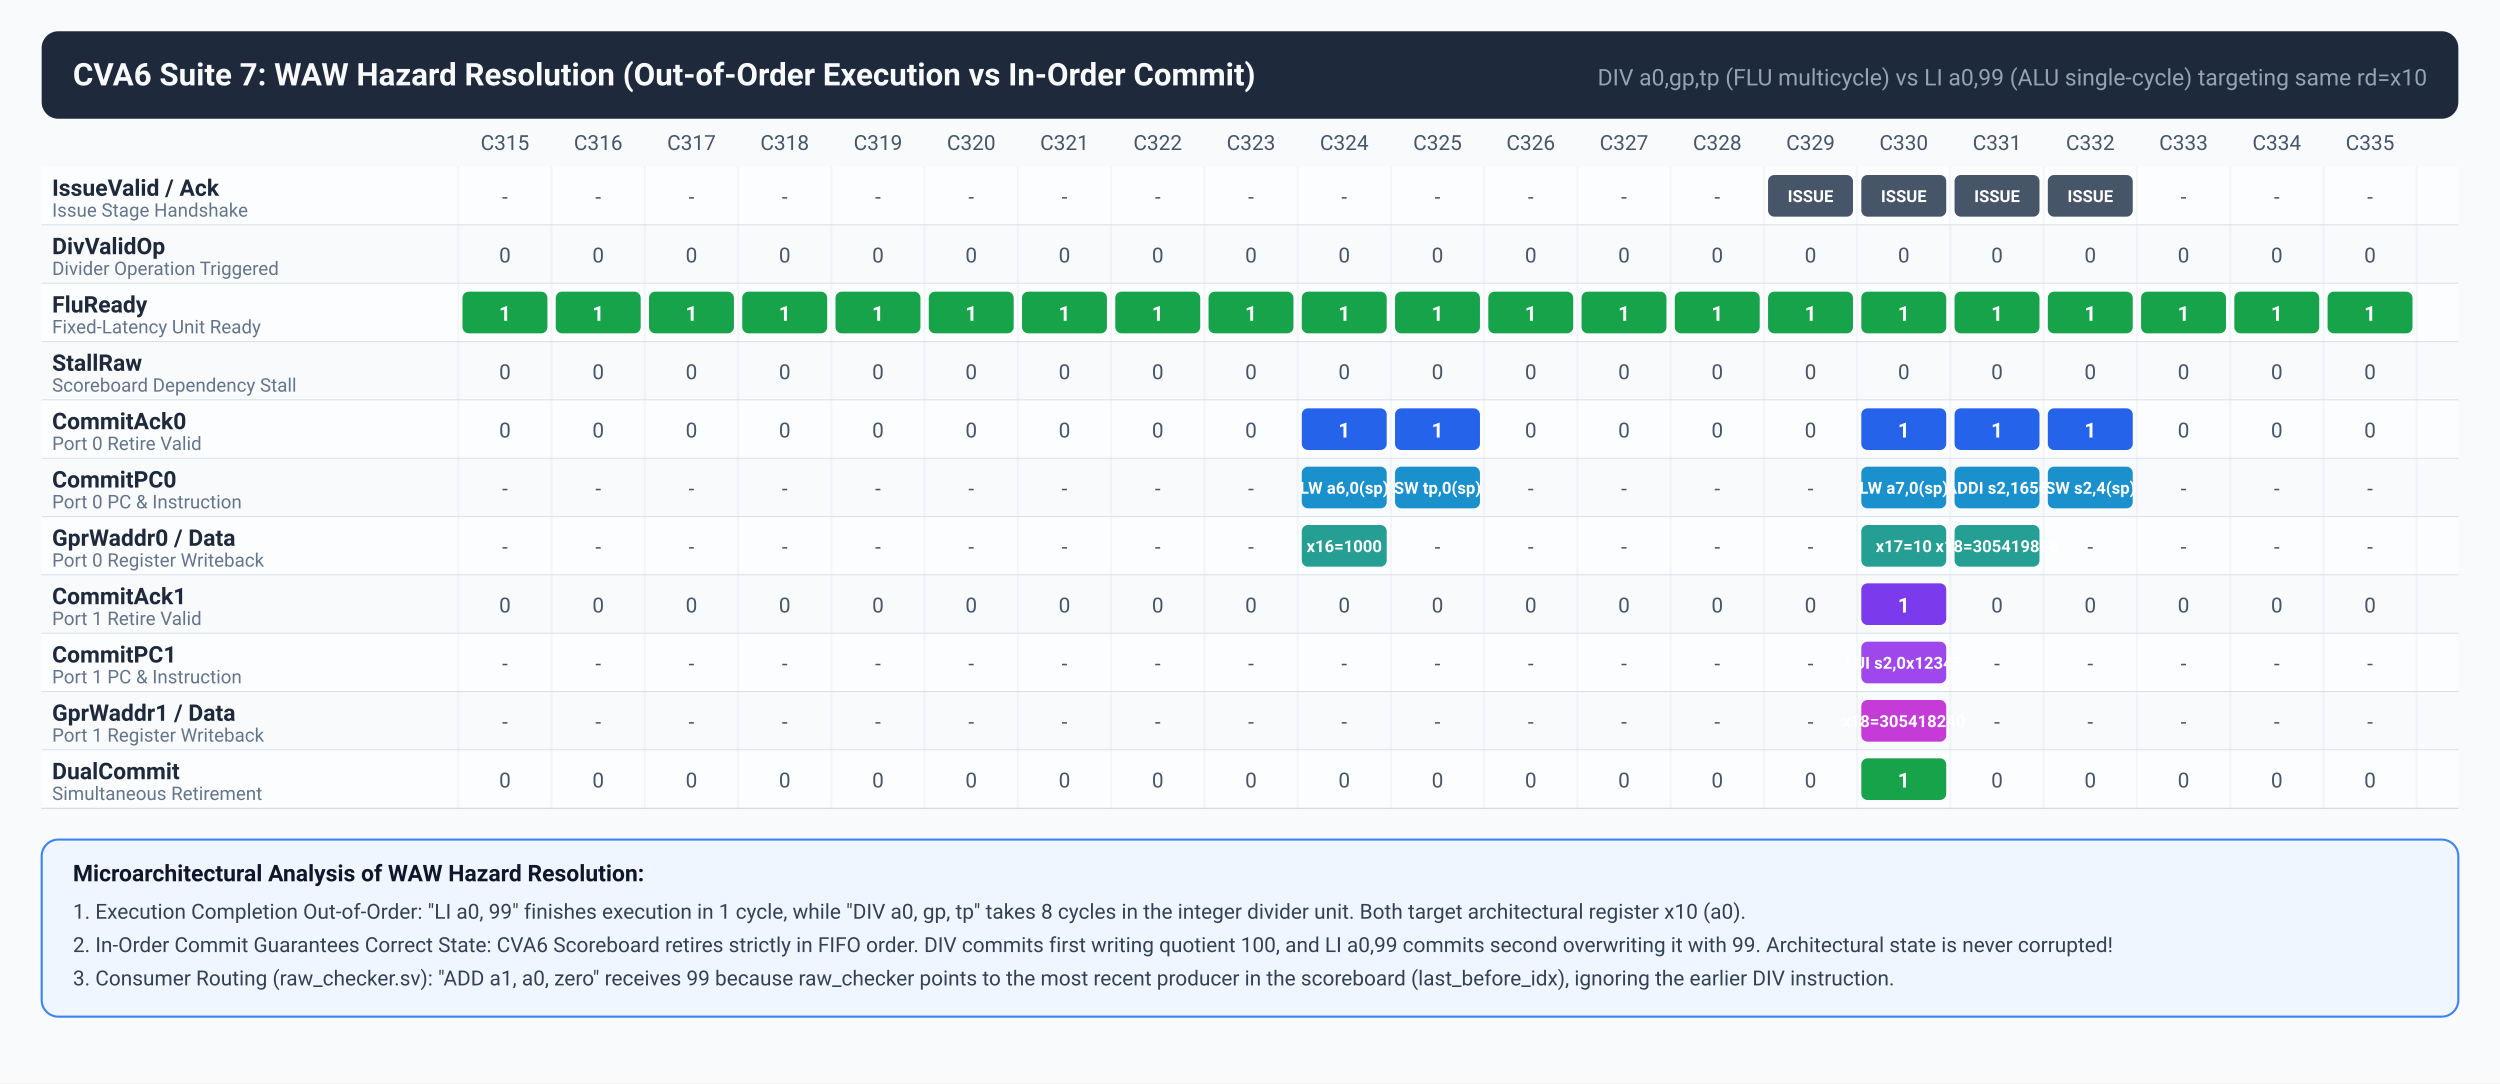
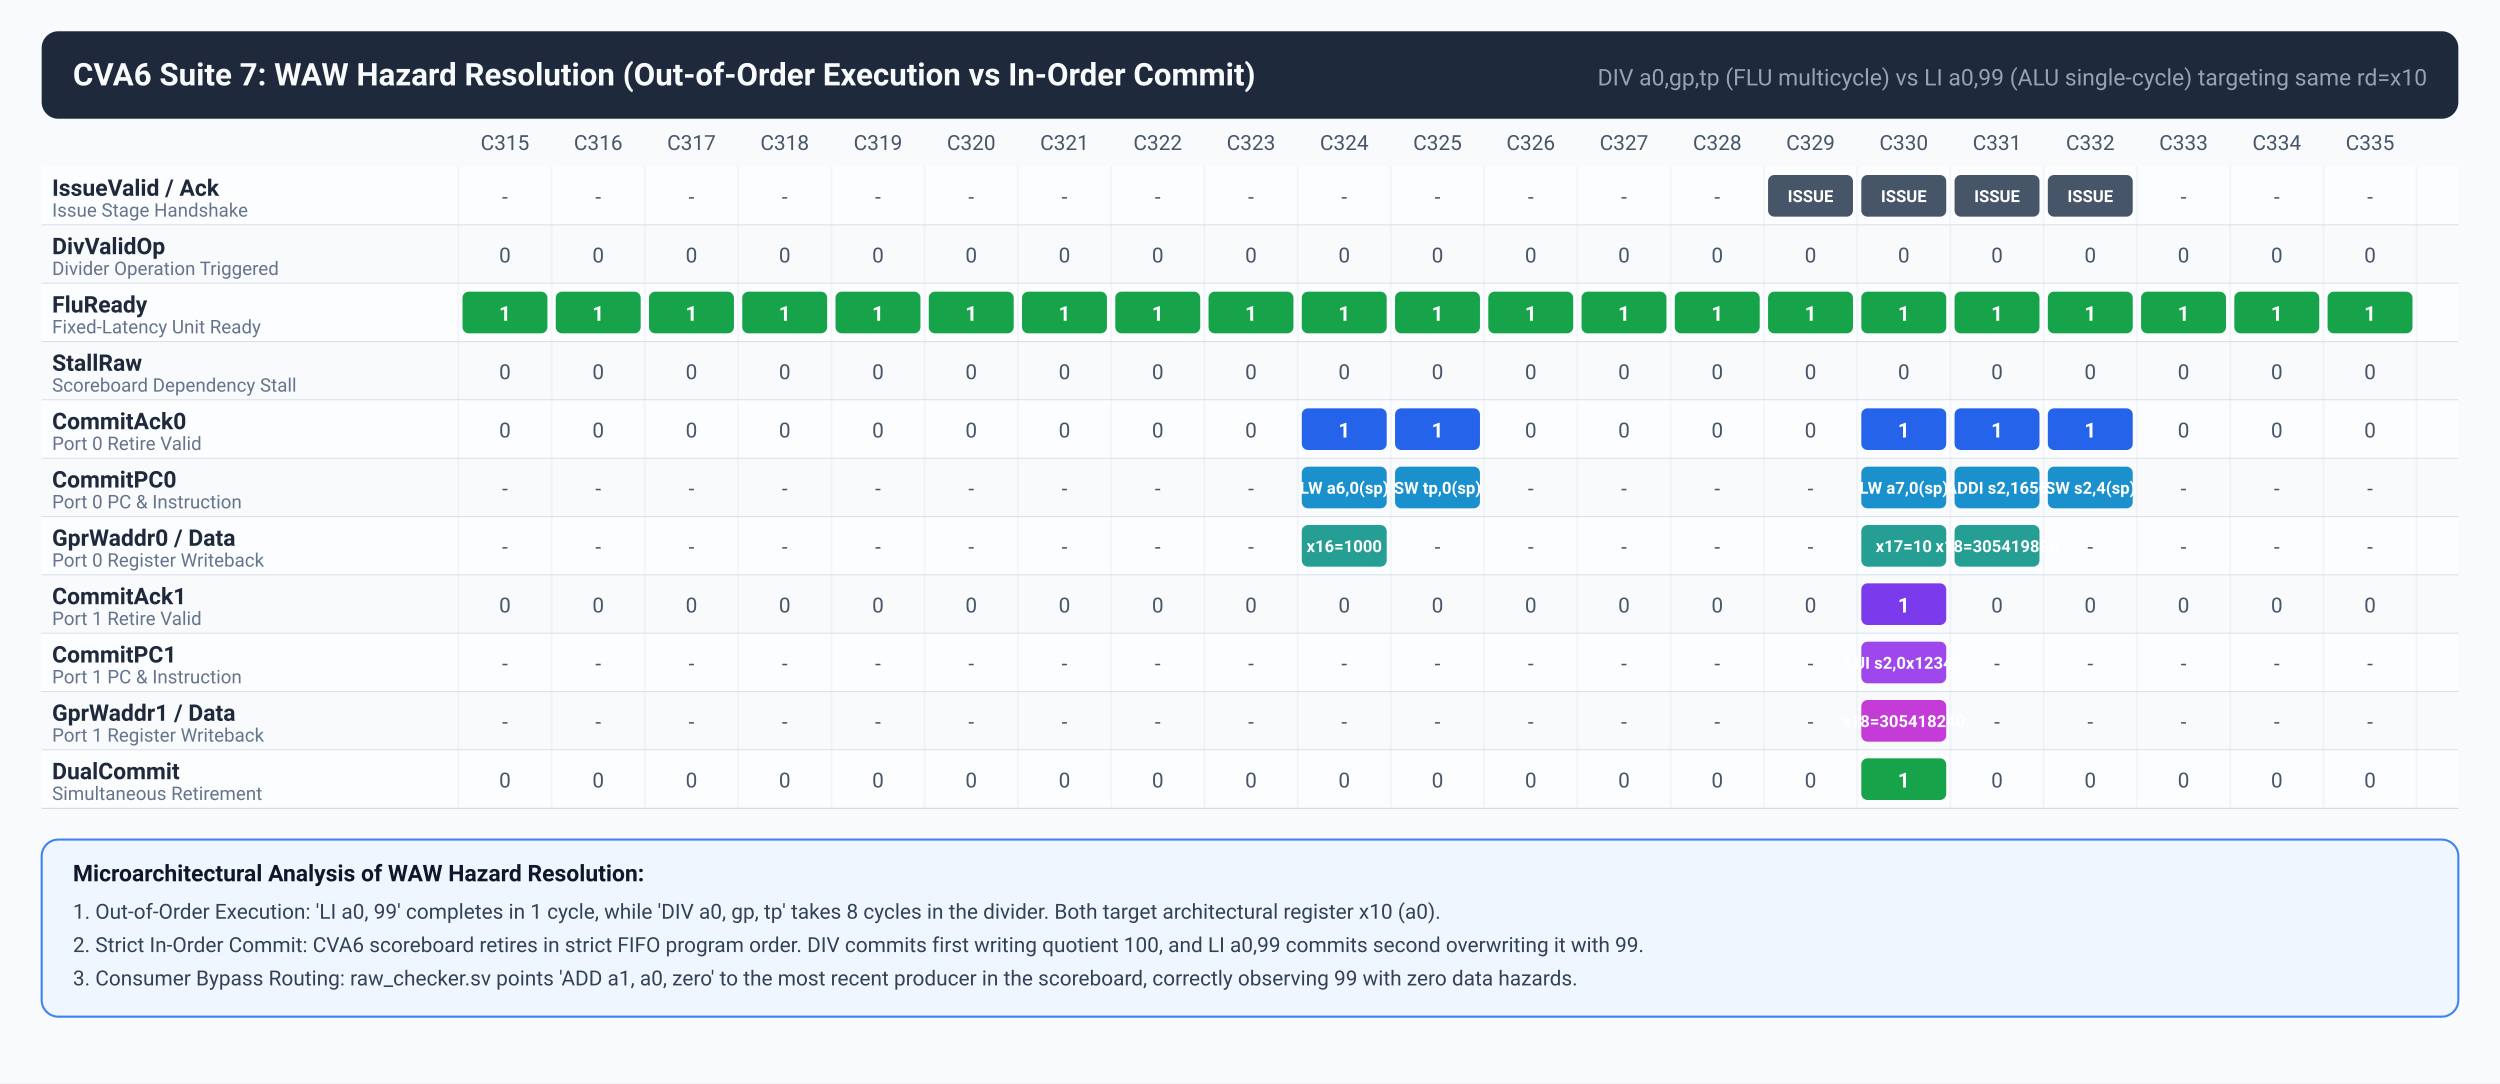
<svg xmlns="http://www.w3.org/2000/svg" width="1200" height="520" viewBox="0 0 1200 520">
  <defs>
    <style type="text/css">
    text { font-family: -apple-system, BlinkMacSystemFont, 'Segoe UI', Roboto, Helvetica, Arial, sans-serif; }
    .sig-lbl { font-size: 11px; font-weight: 600; fill: #1e293b; }
    .sig-sub { font-size: 9px; fill: #64748b; }
    .cyc-lbl { font-size: 10px; fill: #475569; text-anchor: middle; }
    .box-lbl { font-size: 10px; font-weight: 600; text-anchor: middle; }
    .ann-title { font-size: 11px; font-weight: 700; fill: #0f172a; }
    .ann-body { font-size: 10px; fill: #334155; }
  </style>
  </defs>
  <rect width="1200" height="520" fill="#f8fafc" />
  <rect x="20" y="15" width="1160" height="42" rx="8" fill="#1e293b" />
  <text x="35" y="41" fill="#f8fafc" font-size="15" font-weight="700">CVA6 Suite 7: WAW Hazard Resolution (Out-of-Order Execution vs In-Order Commit)</text>
  <text x="1165" y="41" fill="#94a3b8" font-size="11" text-anchor="end">DIV a0,gp,tp (FLU multicycle) vs LI a0,99 (ALU single-cycle) targeting same rd=x10</text>
  <text x="242.381" y="72" class="cyc-lbl">C315</text>
  <line x1="220.0" y1="80" x2="220.0" y2="388" stroke="#e2e8f0" />
  <text x="287.143" y="72" class="cyc-lbl">C316</text>
  <line x1="264.762" y1="80" x2="264.762" y2="388" stroke="#e2e8f0" />
  <text x="331.905" y="72" class="cyc-lbl">C317</text>
  <line x1="309.524" y1="80" x2="309.524" y2="388" stroke="#e2e8f0" />
  <text x="376.667" y="72" class="cyc-lbl">C318</text>
  <line x1="354.286" y1="80" x2="354.286" y2="388" stroke="#e2e8f0" />
  <text x="421.429" y="72" class="cyc-lbl">C319</text>
  <line x1="399.048" y1="80" x2="399.048" y2="388" stroke="#e2e8f0" />
  <text x="466.19" y="72" class="cyc-lbl">C320</text>
  <line x1="443.81" y1="80" x2="443.81" y2="388" stroke="#e2e8f0" />
  <text x="510.952" y="72" class="cyc-lbl">C321</text>
  <line x1="488.571" y1="80" x2="488.571" y2="388" stroke="#e2e8f0" />
  <text x="555.714" y="72" class="cyc-lbl">C322</text>
  <line x1="533.333" y1="80" x2="533.333" y2="388" stroke="#e2e8f0" />
  <text x="600.476" y="72" class="cyc-lbl">C323</text>
  <line x1="578.095" y1="80" x2="578.095" y2="388" stroke="#e2e8f0" />
  <text x="645.238" y="72" class="cyc-lbl">C324</text>
  <line x1="622.857" y1="80" x2="622.857" y2="388" stroke="#e2e8f0" />
  <text x="690.0" y="72" class="cyc-lbl">C325</text>
  <line x1="667.619" y1="80" x2="667.619" y2="388" stroke="#e2e8f0" />
  <text x="734.762" y="72" class="cyc-lbl">C326</text>
  <line x1="712.381" y1="80" x2="712.381" y2="388" stroke="#e2e8f0" />
  <text x="779.524" y="72" class="cyc-lbl">C327</text>
  <line x1="757.143" y1="80" x2="757.143" y2="388" stroke="#e2e8f0" />
  <text x="824.286" y="72" class="cyc-lbl">C328</text>
  <line x1="801.905" y1="80" x2="801.905" y2="388" stroke="#e2e8f0" />
  <text x="869.048" y="72" class="cyc-lbl">C329</text>
  <line x1="846.667" y1="80" x2="846.667" y2="388" stroke="#e2e8f0" />
  <text x="913.81" y="72" class="cyc-lbl">C330</text>
  <line x1="891.429" y1="80" x2="891.429" y2="388" stroke="#e2e8f0" />
  <text x="958.571" y="72" class="cyc-lbl">C331</text>
  <line x1="936.19" y1="80" x2="936.19" y2="388" stroke="#e2e8f0" />
  <text x="1003.333" y="72" class="cyc-lbl">C332</text>
  <line x1="980.952" y1="80" x2="980.952" y2="388" stroke="#e2e8f0" />
  <text x="1048.095" y="72" class="cyc-lbl">C333</text>
  <line x1="1025.714" y1="80" x2="1025.714" y2="388" stroke="#e2e8f0" />
  <text x="1092.857" y="72" class="cyc-lbl">C334</text>
  <line x1="1070.476" y1="80" x2="1070.476" y2="388" stroke="#e2e8f0" />
  <text x="1137.619" y="72" class="cyc-lbl">C335</text>
  <line x1="1115.238" y1="80" x2="1115.238" y2="388" stroke="#e2e8f0" />
  <line x1="1160.0" y1="80" x2="1160.0" y2="388" stroke="#e2e8f0" />
  <rect x="20" y="80" width="1160" height="28" fill="#ffffff" opacity="0.6" />
  <line x1="20" y1="108" x2="1180" y2="108" stroke="#cbd5e1" stroke-width="0.5" />
  <text x="25" y="94" class="sig-lbl">IssueValid / Ack</text>
  <text x="25" y="104" class="sig-sub">Issue Stage Handshake</text>
  <text x="242.381" y="98" class="cyc-lbl" fill="#94a3b8">-</text>
  <text x="287.143" y="98" class="cyc-lbl" fill="#94a3b8">-</text>
  <text x="331.905" y="98" class="cyc-lbl" fill="#94a3b8">-</text>
  <text x="376.667" y="98" class="cyc-lbl" fill="#94a3b8">-</text>
  <text x="421.429" y="98" class="cyc-lbl" fill="#94a3b8">-</text>
  <text x="466.19" y="98" class="cyc-lbl" fill="#94a3b8">-</text>
  <text x="510.952" y="98" class="cyc-lbl" fill="#94a3b8">-</text>
  <text x="555.714" y="98" class="cyc-lbl" fill="#94a3b8">-</text>
  <text x="600.476" y="98" class="cyc-lbl" fill="#94a3b8">-</text>
  <text x="645.238" y="98" class="cyc-lbl" fill="#94a3b8">-</text>
  <text x="690.0" y="98" class="cyc-lbl" fill="#94a3b8">-</text>
  <text x="734.762" y="98" class="cyc-lbl" fill="#94a3b8">-</text>
  <text x="779.524" y="98" class="cyc-lbl" fill="#94a3b8">-</text>
  <text x="824.286" y="98" class="cyc-lbl" fill="#94a3b8">-</text>
  <rect x="848.667" y="84" width="40.762" height="20" rx="3" fill="#475569" />
  <text x="869.048" y="97" font-size="8" font-weight="700" fill="#ffffff" text-anchor="middle">ISSUE</text>
  <rect x="893.429" y="84" width="40.762" height="20" rx="3" fill="#475569" />
  <text x="913.81" y="97" font-size="8" font-weight="700" fill="#ffffff" text-anchor="middle">ISSUE</text>
  <rect x="938.19" y="84" width="40.762" height="20" rx="3" fill="#475569" />
  <text x="958.571" y="97" font-size="8" font-weight="700" fill="#ffffff" text-anchor="middle">ISSUE</text>
  <rect x="982.952" y="84" width="40.762" height="20" rx="3" fill="#475569" />
  <text x="1003.333" y="97" font-size="8" font-weight="700" fill="#ffffff" text-anchor="middle">ISSUE</text>
  <text x="1048.095" y="98" class="cyc-lbl" fill="#94a3b8">-</text>
  <text x="1092.857" y="98" class="cyc-lbl" fill="#94a3b8">-</text>
  <text x="1137.619" y="98" class="cyc-lbl" fill="#94a3b8">-</text>
  <rect x="20" y="108" width="1160" height="28" fill="#f8fafc" opacity="0.6" />
  <line x1="20" y1="136" x2="1180" y2="136" stroke="#cbd5e1" stroke-width="0.5" />
  <text x="25" y="122" class="sig-lbl">DivValidOp</text>
  <text x="25" y="132" class="sig-sub">Divider Operation Triggered</text>
  <text x="242.381" y="126" class="cyc-lbl" fill="#94a3b8">0</text>
  <text x="287.143" y="126" class="cyc-lbl" fill="#94a3b8">0</text>
  <text x="331.905" y="126" class="cyc-lbl" fill="#94a3b8">0</text>
  <text x="376.667" y="126" class="cyc-lbl" fill="#94a3b8">0</text>
  <text x="421.429" y="126" class="cyc-lbl" fill="#94a3b8">0</text>
  <text x="466.19" y="126" class="cyc-lbl" fill="#94a3b8">0</text>
  <text x="510.952" y="126" class="cyc-lbl" fill="#94a3b8">0</text>
  <text x="555.714" y="126" class="cyc-lbl" fill="#94a3b8">0</text>
  <text x="600.476" y="126" class="cyc-lbl" fill="#94a3b8">0</text>
  <text x="645.238" y="126" class="cyc-lbl" fill="#94a3b8">0</text>
  <text x="690.0" y="126" class="cyc-lbl" fill="#94a3b8">0</text>
  <text x="734.762" y="126" class="cyc-lbl" fill="#94a3b8">0</text>
  <text x="779.524" y="126" class="cyc-lbl" fill="#94a3b8">0</text>
  <text x="824.286" y="126" class="cyc-lbl" fill="#94a3b8">0</text>
  <text x="869.048" y="126" class="cyc-lbl" fill="#94a3b8">0</text>
  <text x="913.81" y="126" class="cyc-lbl" fill="#94a3b8">0</text>
  <text x="958.571" y="126" class="cyc-lbl" fill="#94a3b8">0</text>
  <text x="1003.333" y="126" class="cyc-lbl" fill="#94a3b8">0</text>
  <text x="1048.095" y="126" class="cyc-lbl" fill="#94a3b8">0</text>
  <text x="1092.857" y="126" class="cyc-lbl" fill="#94a3b8">0</text>
  <text x="1137.619" y="126" class="cyc-lbl" fill="#94a3b8">0</text>
  <rect x="20" y="136" width="1160" height="28" fill="#ffffff" opacity="0.6" />
  <line x1="20" y1="164" x2="1180" y2="164" stroke="#cbd5e1" stroke-width="0.5" />
  <text x="25" y="150" class="sig-lbl">FluReady</text>
  <text x="25" y="160" class="sig-sub">Fixed-Latency Unit Ready</text>
  <rect x="222.0" y="140" width="40.762" height="20" rx="3" fill="#16a34a" />
  <text x="242.381" y="154" class="box-lbl" fill="#ffffff">1</text>
  <rect x="266.762" y="140" width="40.762" height="20" rx="3" fill="#16a34a" />
  <text x="287.143" y="154" class="box-lbl" fill="#ffffff">1</text>
  <rect x="311.524" y="140" width="40.762" height="20" rx="3" fill="#16a34a" />
  <text x="331.905" y="154" class="box-lbl" fill="#ffffff">1</text>
  <rect x="356.286" y="140" width="40.762" height="20" rx="3" fill="#16a34a" />
  <text x="376.667" y="154" class="box-lbl" fill="#ffffff">1</text>
  <rect x="401.048" y="140" width="40.762" height="20" rx="3" fill="#16a34a" />
  <text x="421.429" y="154" class="box-lbl" fill="#ffffff">1</text>
  <rect x="445.81" y="140" width="40.762" height="20" rx="3" fill="#16a34a" />
  <text x="466.19" y="154" class="box-lbl" fill="#ffffff">1</text>
  <rect x="490.571" y="140" width="40.762" height="20" rx="3" fill="#16a34a" />
  <text x="510.952" y="154" class="box-lbl" fill="#ffffff">1</text>
  <rect x="535.333" y="140" width="40.762" height="20" rx="3" fill="#16a34a" />
  <text x="555.714" y="154" class="box-lbl" fill="#ffffff">1</text>
  <rect x="580.095" y="140" width="40.762" height="20" rx="3" fill="#16a34a" />
  <text x="600.476" y="154" class="box-lbl" fill="#ffffff">1</text>
  <rect x="624.857" y="140" width="40.762" height="20" rx="3" fill="#16a34a" />
  <text x="645.238" y="154" class="box-lbl" fill="#ffffff">1</text>
  <rect x="669.619" y="140" width="40.762" height="20" rx="3" fill="#16a34a" />
  <text x="690.0" y="154" class="box-lbl" fill="#ffffff">1</text>
  <rect x="714.381" y="140" width="40.762" height="20" rx="3" fill="#16a34a" />
  <text x="734.762" y="154" class="box-lbl" fill="#ffffff">1</text>
  <rect x="759.143" y="140" width="40.762" height="20" rx="3" fill="#16a34a" />
  <text x="779.524" y="154" class="box-lbl" fill="#ffffff">1</text>
  <rect x="803.905" y="140" width="40.762" height="20" rx="3" fill="#16a34a" />
  <text x="824.286" y="154" class="box-lbl" fill="#ffffff">1</text>
  <rect x="848.667" y="140" width="40.762" height="20" rx="3" fill="#16a34a" />
  <text x="869.048" y="154" class="box-lbl" fill="#ffffff">1</text>
  <rect x="893.429" y="140" width="40.762" height="20" rx="3" fill="#16a34a" />
  <text x="913.81" y="154" class="box-lbl" fill="#ffffff">1</text>
  <rect x="938.19" y="140" width="40.762" height="20" rx="3" fill="#16a34a" />
  <text x="958.571" y="154" class="box-lbl" fill="#ffffff">1</text>
  <rect x="982.952" y="140" width="40.762" height="20" rx="3" fill="#16a34a" />
  <text x="1003.333" y="154" class="box-lbl" fill="#ffffff">1</text>
  <rect x="1027.714" y="140" width="40.762" height="20" rx="3" fill="#16a34a" />
  <text x="1048.095" y="154" class="box-lbl" fill="#ffffff">1</text>
  <rect x="1072.476" y="140" width="40.762" height="20" rx="3" fill="#16a34a" />
  <text x="1092.857" y="154" class="box-lbl" fill="#ffffff">1</text>
  <rect x="1117.238" y="140" width="40.762" height="20" rx="3" fill="#16a34a" />
  <text x="1137.619" y="154" class="box-lbl" fill="#ffffff">1</text>
  <rect x="20" y="164" width="1160" height="28" fill="#f8fafc" opacity="0.6" />
  <line x1="20" y1="192" x2="1180" y2="192" stroke="#cbd5e1" stroke-width="0.5" />
  <text x="25" y="178" class="sig-lbl">StallRaw</text>
  <text x="25" y="188" class="sig-sub">Scoreboard Dependency Stall</text>
  <text x="242.381" y="182" class="cyc-lbl" fill="#94a3b8">0</text>
  <text x="287.143" y="182" class="cyc-lbl" fill="#94a3b8">0</text>
  <text x="331.905" y="182" class="cyc-lbl" fill="#94a3b8">0</text>
  <text x="376.667" y="182" class="cyc-lbl" fill="#94a3b8">0</text>
  <text x="421.429" y="182" class="cyc-lbl" fill="#94a3b8">0</text>
  <text x="466.19" y="182" class="cyc-lbl" fill="#94a3b8">0</text>
  <text x="510.952" y="182" class="cyc-lbl" fill="#94a3b8">0</text>
  <text x="555.714" y="182" class="cyc-lbl" fill="#94a3b8">0</text>
  <text x="600.476" y="182" class="cyc-lbl" fill="#94a3b8">0</text>
  <text x="645.238" y="182" class="cyc-lbl" fill="#94a3b8">0</text>
  <text x="690.0" y="182" class="cyc-lbl" fill="#94a3b8">0</text>
  <text x="734.762" y="182" class="cyc-lbl" fill="#94a3b8">0</text>
  <text x="779.524" y="182" class="cyc-lbl" fill="#94a3b8">0</text>
  <text x="824.286" y="182" class="cyc-lbl" fill="#94a3b8">0</text>
  <text x="869.048" y="182" class="cyc-lbl" fill="#94a3b8">0</text>
  <text x="913.81" y="182" class="cyc-lbl" fill="#94a3b8">0</text>
  <text x="958.571" y="182" class="cyc-lbl" fill="#94a3b8">0</text>
  <text x="1003.333" y="182" class="cyc-lbl" fill="#94a3b8">0</text>
  <text x="1048.095" y="182" class="cyc-lbl" fill="#94a3b8">0</text>
  <text x="1092.857" y="182" class="cyc-lbl" fill="#94a3b8">0</text>
  <text x="1137.619" y="182" class="cyc-lbl" fill="#94a3b8">0</text>
  <rect x="20" y="192" width="1160" height="28" fill="#ffffff" opacity="0.6" />
  <line x1="20" y1="220" x2="1180" y2="220" stroke="#cbd5e1" stroke-width="0.5" />
  <text x="25" y="206" class="sig-lbl">CommitAck0</text>
  <text x="25" y="216" class="sig-sub">Port 0 Retire Valid</text>
  <text x="242.381" y="210" class="cyc-lbl" fill="#94a3b8">0</text>
  <text x="287.143" y="210" class="cyc-lbl" fill="#94a3b8">0</text>
  <text x="331.905" y="210" class="cyc-lbl" fill="#94a3b8">0</text>
  <text x="376.667" y="210" class="cyc-lbl" fill="#94a3b8">0</text>
  <text x="421.429" y="210" class="cyc-lbl" fill="#94a3b8">0</text>
  <text x="466.19" y="210" class="cyc-lbl" fill="#94a3b8">0</text>
  <text x="510.952" y="210" class="cyc-lbl" fill="#94a3b8">0</text>
  <text x="555.714" y="210" class="cyc-lbl" fill="#94a3b8">0</text>
  <text x="600.476" y="210" class="cyc-lbl" fill="#94a3b8">0</text>
  <rect x="624.857" y="196" width="40.762" height="20" rx="3" fill="#2563eb" />
  <text x="645.238" y="210" class="box-lbl" fill="#ffffff">1</text>
  <rect x="669.619" y="196" width="40.762" height="20" rx="3" fill="#2563eb" />
  <text x="690.0" y="210" class="box-lbl" fill="#ffffff">1</text>
  <text x="734.762" y="210" class="cyc-lbl" fill="#94a3b8">0</text>
  <text x="779.524" y="210" class="cyc-lbl" fill="#94a3b8">0</text>
  <text x="824.286" y="210" class="cyc-lbl" fill="#94a3b8">0</text>
  <text x="869.048" y="210" class="cyc-lbl" fill="#94a3b8">0</text>
  <rect x="893.429" y="196" width="40.762" height="20" rx="3" fill="#2563eb" />
  <text x="913.81" y="210" class="box-lbl" fill="#ffffff">1</text>
  <rect x="938.19" y="196" width="40.762" height="20" rx="3" fill="#2563eb" />
  <text x="958.571" y="210" class="box-lbl" fill="#ffffff">1</text>
  <rect x="982.952" y="196" width="40.762" height="20" rx="3" fill="#2563eb" />
  <text x="1003.333" y="210" class="box-lbl" fill="#ffffff">1</text>
  <text x="1048.095" y="210" class="cyc-lbl" fill="#94a3b8">0</text>
  <text x="1092.857" y="210" class="cyc-lbl" fill="#94a3b8">0</text>
  <text x="1137.619" y="210" class="cyc-lbl" fill="#94a3b8">0</text>
  <rect x="20" y="220" width="1160" height="28" fill="#f8fafc" opacity="0.6" />
  <line x1="20" y1="248" x2="1180" y2="248" stroke="#cbd5e1" stroke-width="0.5" />
  <text x="25" y="234" class="sig-lbl">CommitPC0</text>
  <text x="25" y="244" class="sig-sub">Port 0 PC &amp; Instruction</text>
  <text x="242.381" y="238" class="cyc-lbl" fill="#94a3b8">-</text>
  <text x="287.143" y="238" class="cyc-lbl" fill="#94a3b8">-</text>
  <text x="331.905" y="238" class="cyc-lbl" fill="#94a3b8">-</text>
  <text x="376.667" y="238" class="cyc-lbl" fill="#94a3b8">-</text>
  <text x="421.429" y="238" class="cyc-lbl" fill="#94a3b8">-</text>
  <text x="466.19" y="238" class="cyc-lbl" fill="#94a3b8">-</text>
  <text x="510.952" y="238" class="cyc-lbl" fill="#94a3b8">-</text>
  <text x="555.714" y="238" class="cyc-lbl" fill="#94a3b8">-</text>
  <text x="600.476" y="238" class="cyc-lbl" fill="#94a3b8">-</text>
  <rect x="624.857" y="224" width="40.762" height="20" rx="3" fill="#0284c7" opacity="0.9" />
  <text x="645.238" y="237" font-size="8" font-weight="700" fill="#ffffff" text-anchor="middle">LW a6,0(sp)</text>
  <rect x="669.619" y="224" width="40.762" height="20" rx="3" fill="#0284c7" opacity="0.9" />
  <text x="690.0" y="237" font-size="8" font-weight="700" fill="#ffffff" text-anchor="middle">SW tp,0(sp)</text>
  <text x="734.762" y="238" class="cyc-lbl" fill="#94a3b8">-</text>
  <text x="779.524" y="238" class="cyc-lbl" fill="#94a3b8">-</text>
  <text x="824.286" y="238" class="cyc-lbl" fill="#94a3b8">-</text>
  <text x="869.048" y="238" class="cyc-lbl" fill="#94a3b8">-</text>
  <rect x="893.429" y="224" width="40.762" height="20" rx="3" fill="#0284c7" opacity="0.9" />
  <text x="913.81" y="237" font-size="8" font-weight="700" fill="#ffffff" text-anchor="middle">LW a7,0(sp)</text>
  <rect x="938.19" y="224" width="40.762" height="20" rx="3" fill="#0284c7" opacity="0.9" />
  <text x="958.571" y="237" font-size="8" font-weight="700" fill="#ffffff" text-anchor="middle">ADDI s2,1656</text>
  <rect x="982.952" y="224" width="40.762" height="20" rx="3" fill="#0284c7" opacity="0.9" />
  <text x="1003.333" y="237" font-size="8" font-weight="700" fill="#ffffff" text-anchor="middle">SW s2,4(sp)</text>
  <text x="1048.095" y="238" class="cyc-lbl" fill="#94a3b8">-</text>
  <text x="1092.857" y="238" class="cyc-lbl" fill="#94a3b8">-</text>
  <text x="1137.619" y="238" class="cyc-lbl" fill="#94a3b8">-</text>
  <rect x="20" y="248" width="1160" height="28" fill="#ffffff" opacity="0.6" />
  <line x1="20" y1="276" x2="1180" y2="276" stroke="#cbd5e1" stroke-width="0.5" />
  <text x="25" y="262" class="sig-lbl">GprWaddr0 / Data</text>
  <text x="25" y="272" class="sig-sub">Port 0 Register Writeback</text>
  <text x="242.381" y="266" class="cyc-lbl" fill="#94a3b8">-</text>
  <text x="287.143" y="266" class="cyc-lbl" fill="#94a3b8">-</text>
  <text x="331.905" y="266" class="cyc-lbl" fill="#94a3b8">-</text>
  <text x="376.667" y="266" class="cyc-lbl" fill="#94a3b8">-</text>
  <text x="421.429" y="266" class="cyc-lbl" fill="#94a3b8">-</text>
  <text x="466.19" y="266" class="cyc-lbl" fill="#94a3b8">-</text>
  <text x="510.952" y="266" class="cyc-lbl" fill="#94a3b8">-</text>
  <text x="555.714" y="266" class="cyc-lbl" fill="#94a3b8">-</text>
  <text x="600.476" y="266" class="cyc-lbl" fill="#94a3b8">-</text>
  <rect x="624.857" y="252" width="40.762" height="20" rx="3" fill="#0d9488" opacity="0.9" />
  <text x="645.238" y="265" font-size="8" font-weight="700" fill="#ffffff" text-anchor="middle">x16=1000</text>
  <text x="690.0" y="266" class="cyc-lbl" fill="#94a3b8">-</text>
  <text x="734.762" y="266" class="cyc-lbl" fill="#94a3b8">-</text>
  <text x="779.524" y="266" class="cyc-lbl" fill="#94a3b8">-</text>
  <text x="824.286" y="266" class="cyc-lbl" fill="#94a3b8">-</text>
  <text x="869.048" y="266" class="cyc-lbl" fill="#94a3b8">-</text>
  <rect x="893.429" y="252" width="40.762" height="20" rx="3" fill="#0d9488" opacity="0.9" />
  <text x="913.81" y="265" font-size="8" font-weight="700" fill="#ffffff" text-anchor="middle">x17=10</text>
  <rect x="938.19" y="252" width="40.762" height="20" rx="3" fill="#0d9488" opacity="0.9" />
  <text x="958.571" y="265" font-size="8" font-weight="700" fill="#ffffff" text-anchor="middle">x18=305419896</text>
  <text x="1003.333" y="266" class="cyc-lbl" fill="#94a3b8">-</text>
  <text x="1048.095" y="266" class="cyc-lbl" fill="#94a3b8">-</text>
  <text x="1092.857" y="266" class="cyc-lbl" fill="#94a3b8">-</text>
  <text x="1137.619" y="266" class="cyc-lbl" fill="#94a3b8">-</text>
  <rect x="20" y="276" width="1160" height="28" fill="#f8fafc" opacity="0.6" />
  <line x1="20" y1="304" x2="1180" y2="304" stroke="#cbd5e1" stroke-width="0.5" />
  <text x="25" y="290" class="sig-lbl">CommitAck1</text>
  <text x="25" y="300" class="sig-sub">Port 1 Retire Valid</text>
  <text x="242.381" y="294" class="cyc-lbl" fill="#94a3b8">0</text>
  <text x="287.143" y="294" class="cyc-lbl" fill="#94a3b8">0</text>
  <text x="331.905" y="294" class="cyc-lbl" fill="#94a3b8">0</text>
  <text x="376.667" y="294" class="cyc-lbl" fill="#94a3b8">0</text>
  <text x="421.429" y="294" class="cyc-lbl" fill="#94a3b8">0</text>
  <text x="466.19" y="294" class="cyc-lbl" fill="#94a3b8">0</text>
  <text x="510.952" y="294" class="cyc-lbl" fill="#94a3b8">0</text>
  <text x="555.714" y="294" class="cyc-lbl" fill="#94a3b8">0</text>
  <text x="600.476" y="294" class="cyc-lbl" fill="#94a3b8">0</text>
  <text x="645.238" y="294" class="cyc-lbl" fill="#94a3b8">0</text>
  <text x="690.0" y="294" class="cyc-lbl" fill="#94a3b8">0</text>
  <text x="734.762" y="294" class="cyc-lbl" fill="#94a3b8">0</text>
  <text x="779.524" y="294" class="cyc-lbl" fill="#94a3b8">0</text>
  <text x="824.286" y="294" class="cyc-lbl" fill="#94a3b8">0</text>
  <text x="869.048" y="294" class="cyc-lbl" fill="#94a3b8">0</text>
  <rect x="893.429" y="280" width="40.762" height="20" rx="3" fill="#7c3aed" />
  <text x="913.81" y="294" class="box-lbl" fill="#ffffff">1</text>
  <text x="958.571" y="294" class="cyc-lbl" fill="#94a3b8">0</text>
  <text x="1003.333" y="294" class="cyc-lbl" fill="#94a3b8">0</text>
  <text x="1048.095" y="294" class="cyc-lbl" fill="#94a3b8">0</text>
  <text x="1092.857" y="294" class="cyc-lbl" fill="#94a3b8">0</text>
  <text x="1137.619" y="294" class="cyc-lbl" fill="#94a3b8">0</text>
  <rect x="20" y="304" width="1160" height="28" fill="#ffffff" opacity="0.6" />
  <line x1="20" y1="332" x2="1180" y2="332" stroke="#cbd5e1" stroke-width="0.5" />
  <text x="25" y="318" class="sig-lbl">CommitPC1</text>
  <text x="25" y="328" class="sig-sub">Port 1 PC &amp; Instruction</text>
  <text x="242.381" y="322" class="cyc-lbl" fill="#94a3b8">-</text>
  <text x="287.143" y="322" class="cyc-lbl" fill="#94a3b8">-</text>
  <text x="331.905" y="322" class="cyc-lbl" fill="#94a3b8">-</text>
  <text x="376.667" y="322" class="cyc-lbl" fill="#94a3b8">-</text>
  <text x="421.429" y="322" class="cyc-lbl" fill="#94a3b8">-</text>
  <text x="466.19" y="322" class="cyc-lbl" fill="#94a3b8">-</text>
  <text x="510.952" y="322" class="cyc-lbl" fill="#94a3b8">-</text>
  <text x="555.714" y="322" class="cyc-lbl" fill="#94a3b8">-</text>
  <text x="600.476" y="322" class="cyc-lbl" fill="#94a3b8">-</text>
  <text x="645.238" y="322" class="cyc-lbl" fill="#94a3b8">-</text>
  <text x="690.0" y="322" class="cyc-lbl" fill="#94a3b8">-</text>
  <text x="734.762" y="322" class="cyc-lbl" fill="#94a3b8">-</text>
  <text x="779.524" y="322" class="cyc-lbl" fill="#94a3b8">-</text>
  <text x="824.286" y="322" class="cyc-lbl" fill="#94a3b8">-</text>
  <text x="869.048" y="322" class="cyc-lbl" fill="#94a3b8">-</text>
  <rect x="893.429" y="308" width="40.762" height="20" rx="3" fill="#9333ea" opacity="0.9" />
  <text x="913.81" y="321" font-size="8" font-weight="700" fill="#ffffff" text-anchor="middle">LUI s2,0x12345</text>
  <text x="958.571" y="322" class="cyc-lbl" fill="#94a3b8">-</text>
  <text x="1003.333" y="322" class="cyc-lbl" fill="#94a3b8">-</text>
  <text x="1048.095" y="322" class="cyc-lbl" fill="#94a3b8">-</text>
  <text x="1092.857" y="322" class="cyc-lbl" fill="#94a3b8">-</text>
  <text x="1137.619" y="322" class="cyc-lbl" fill="#94a3b8">-</text>
  <rect x="20" y="332" width="1160" height="28" fill="#f8fafc" opacity="0.6" />
  <line x1="20" y1="360" x2="1180" y2="360" stroke="#cbd5e1" stroke-width="0.5" />
  <text x="25" y="346" class="sig-lbl">GprWaddr1 / Data</text>
  <text x="25" y="356" class="sig-sub">Port 1 Register Writeback</text>
  <text x="242.381" y="350" class="cyc-lbl" fill="#94a3b8">-</text>
  <text x="287.143" y="350" class="cyc-lbl" fill="#94a3b8">-</text>
  <text x="331.905" y="350" class="cyc-lbl" fill="#94a3b8">-</text>
  <text x="376.667" y="350" class="cyc-lbl" fill="#94a3b8">-</text>
  <text x="421.429" y="350" class="cyc-lbl" fill="#94a3b8">-</text>
  <text x="466.19" y="350" class="cyc-lbl" fill="#94a3b8">-</text>
  <text x="510.952" y="350" class="cyc-lbl" fill="#94a3b8">-</text>
  <text x="555.714" y="350" class="cyc-lbl" fill="#94a3b8">-</text>
  <text x="600.476" y="350" class="cyc-lbl" fill="#94a3b8">-</text>
  <text x="645.238" y="350" class="cyc-lbl" fill="#94a3b8">-</text>
  <text x="690.0" y="350" class="cyc-lbl" fill="#94a3b8">-</text>
  <text x="734.762" y="350" class="cyc-lbl" fill="#94a3b8">-</text>
  <text x="779.524" y="350" class="cyc-lbl" fill="#94a3b8">-</text>
  <text x="824.286" y="350" class="cyc-lbl" fill="#94a3b8">-</text>
  <text x="869.048" y="350" class="cyc-lbl" fill="#94a3b8">-</text>
  <rect x="893.429" y="336" width="40.762" height="20" rx="3" fill="#c026d3" opacity="0.9" />
  <text x="913.81" y="349" font-size="8" font-weight="700" fill="#ffffff" text-anchor="middle">x18=305418240</text>
  <text x="958.571" y="350" class="cyc-lbl" fill="#94a3b8">-</text>
  <text x="1003.333" y="350" class="cyc-lbl" fill="#94a3b8">-</text>
  <text x="1048.095" y="350" class="cyc-lbl" fill="#94a3b8">-</text>
  <text x="1092.857" y="350" class="cyc-lbl" fill="#94a3b8">-</text>
  <text x="1137.619" y="350" class="cyc-lbl" fill="#94a3b8">-</text>
  <rect x="20" y="360" width="1160" height="28" fill="#ffffff" opacity="0.6" />
  <line x1="20" y1="388" x2="1180" y2="388" stroke="#cbd5e1" stroke-width="0.5" />
  <text x="25" y="374" class="sig-lbl">DualCommit</text>
  <text x="25" y="384" class="sig-sub">Simultaneous Retirement</text>
  <text x="242.381" y="378" class="cyc-lbl" fill="#94a3b8">0</text>
  <text x="287.143" y="378" class="cyc-lbl" fill="#94a3b8">0</text>
  <text x="331.905" y="378" class="cyc-lbl" fill="#94a3b8">0</text>
  <text x="376.667" y="378" class="cyc-lbl" fill="#94a3b8">0</text>
  <text x="421.429" y="378" class="cyc-lbl" fill="#94a3b8">0</text>
  <text x="466.19" y="378" class="cyc-lbl" fill="#94a3b8">0</text>
  <text x="510.952" y="378" class="cyc-lbl" fill="#94a3b8">0</text>
  <text x="555.714" y="378" class="cyc-lbl" fill="#94a3b8">0</text>
  <text x="600.476" y="378" class="cyc-lbl" fill="#94a3b8">0</text>
  <text x="645.238" y="378" class="cyc-lbl" fill="#94a3b8">0</text>
  <text x="690.0" y="378" class="cyc-lbl" fill="#94a3b8">0</text>
  <text x="734.762" y="378" class="cyc-lbl" fill="#94a3b8">0</text>
  <text x="779.524" y="378" class="cyc-lbl" fill="#94a3b8">0</text>
  <text x="824.286" y="378" class="cyc-lbl" fill="#94a3b8">0</text>
  <text x="869.048" y="378" class="cyc-lbl" fill="#94a3b8">0</text>
  <rect x="893.429" y="364" width="40.762" height="20" rx="3" fill="#16a34a" />
  <text x="913.81" y="378" class="box-lbl" fill="#ffffff">1</text>
  <text x="958.571" y="378" class="cyc-lbl" fill="#94a3b8">0</text>
  <text x="1003.333" y="378" class="cyc-lbl" fill="#94a3b8">0</text>
  <text x="1048.095" y="378" class="cyc-lbl" fill="#94a3b8">0</text>
  <text x="1092.857" y="378" class="cyc-lbl" fill="#94a3b8">0</text>
  <text x="1137.619" y="378" class="cyc-lbl" fill="#94a3b8">0</text>
  <rect x="20" y="403" width="1160" height="85" rx="8" fill="#eff6ff" stroke="#3b82f6" stroke-width="1" />
  <text x="35" y="423" class="ann-title">Microarchitectural Analysis of WAW Hazard Resolution:</text>
-   <text x="35" y="441" class="ann-body">1. Execution Completion Out-of-Order: "LI a0, 99" finishes execution in 1 cycle, while "DIV a0, gp, tp" takes 8 cycles in the integer divider unit. Both target architectural register x10 (a0).</text>
-   <text x="35" y="457" class="ann-body">2. In-Order Commit Guarantees Correct State: CVA6 Scoreboard retires strictly in FIFO order. DIV commits first writing quotient 100, and LI a0,99 commits second overwriting it with 99. Architectural state is never corrupted!</text>
-   <text x="35" y="473" class="ann-body">3. Consumer Routing (raw_checker.sv): "ADD a1, a0, zero" receives 99 because raw_checker points to the most recent producer in the scoreboard (last_before_idx), ignoring the earlier DIV instruction.</text>
+   <text x="35" y="441" class="ann-body">
+     <tspan x="35" dy="0">1. Out-of-Order Execution: 'LI a0, 99' completes in 1 cycle, while 'DIV a0, gp, tp' takes 8 cycles in the divider. Both target architectural register x10 (a0).</tspan>
+     <tspan x="35" dy="16">2. Strict In-Order Commit: CVA6 scoreboard retires in strict FIFO program order. DIV commits first writing quotient 100, and LI a0,99 commits second overwriting it with 99.</tspan>
+     <tspan x="35" dy="16">3. Consumer Bypass Routing: raw_checker.sv points 'ADD a1, a0, zero' to the most recent producer in the scoreboard, correctly observing 99 with zero data hazards.</tspan>
+   </text>
</svg>
